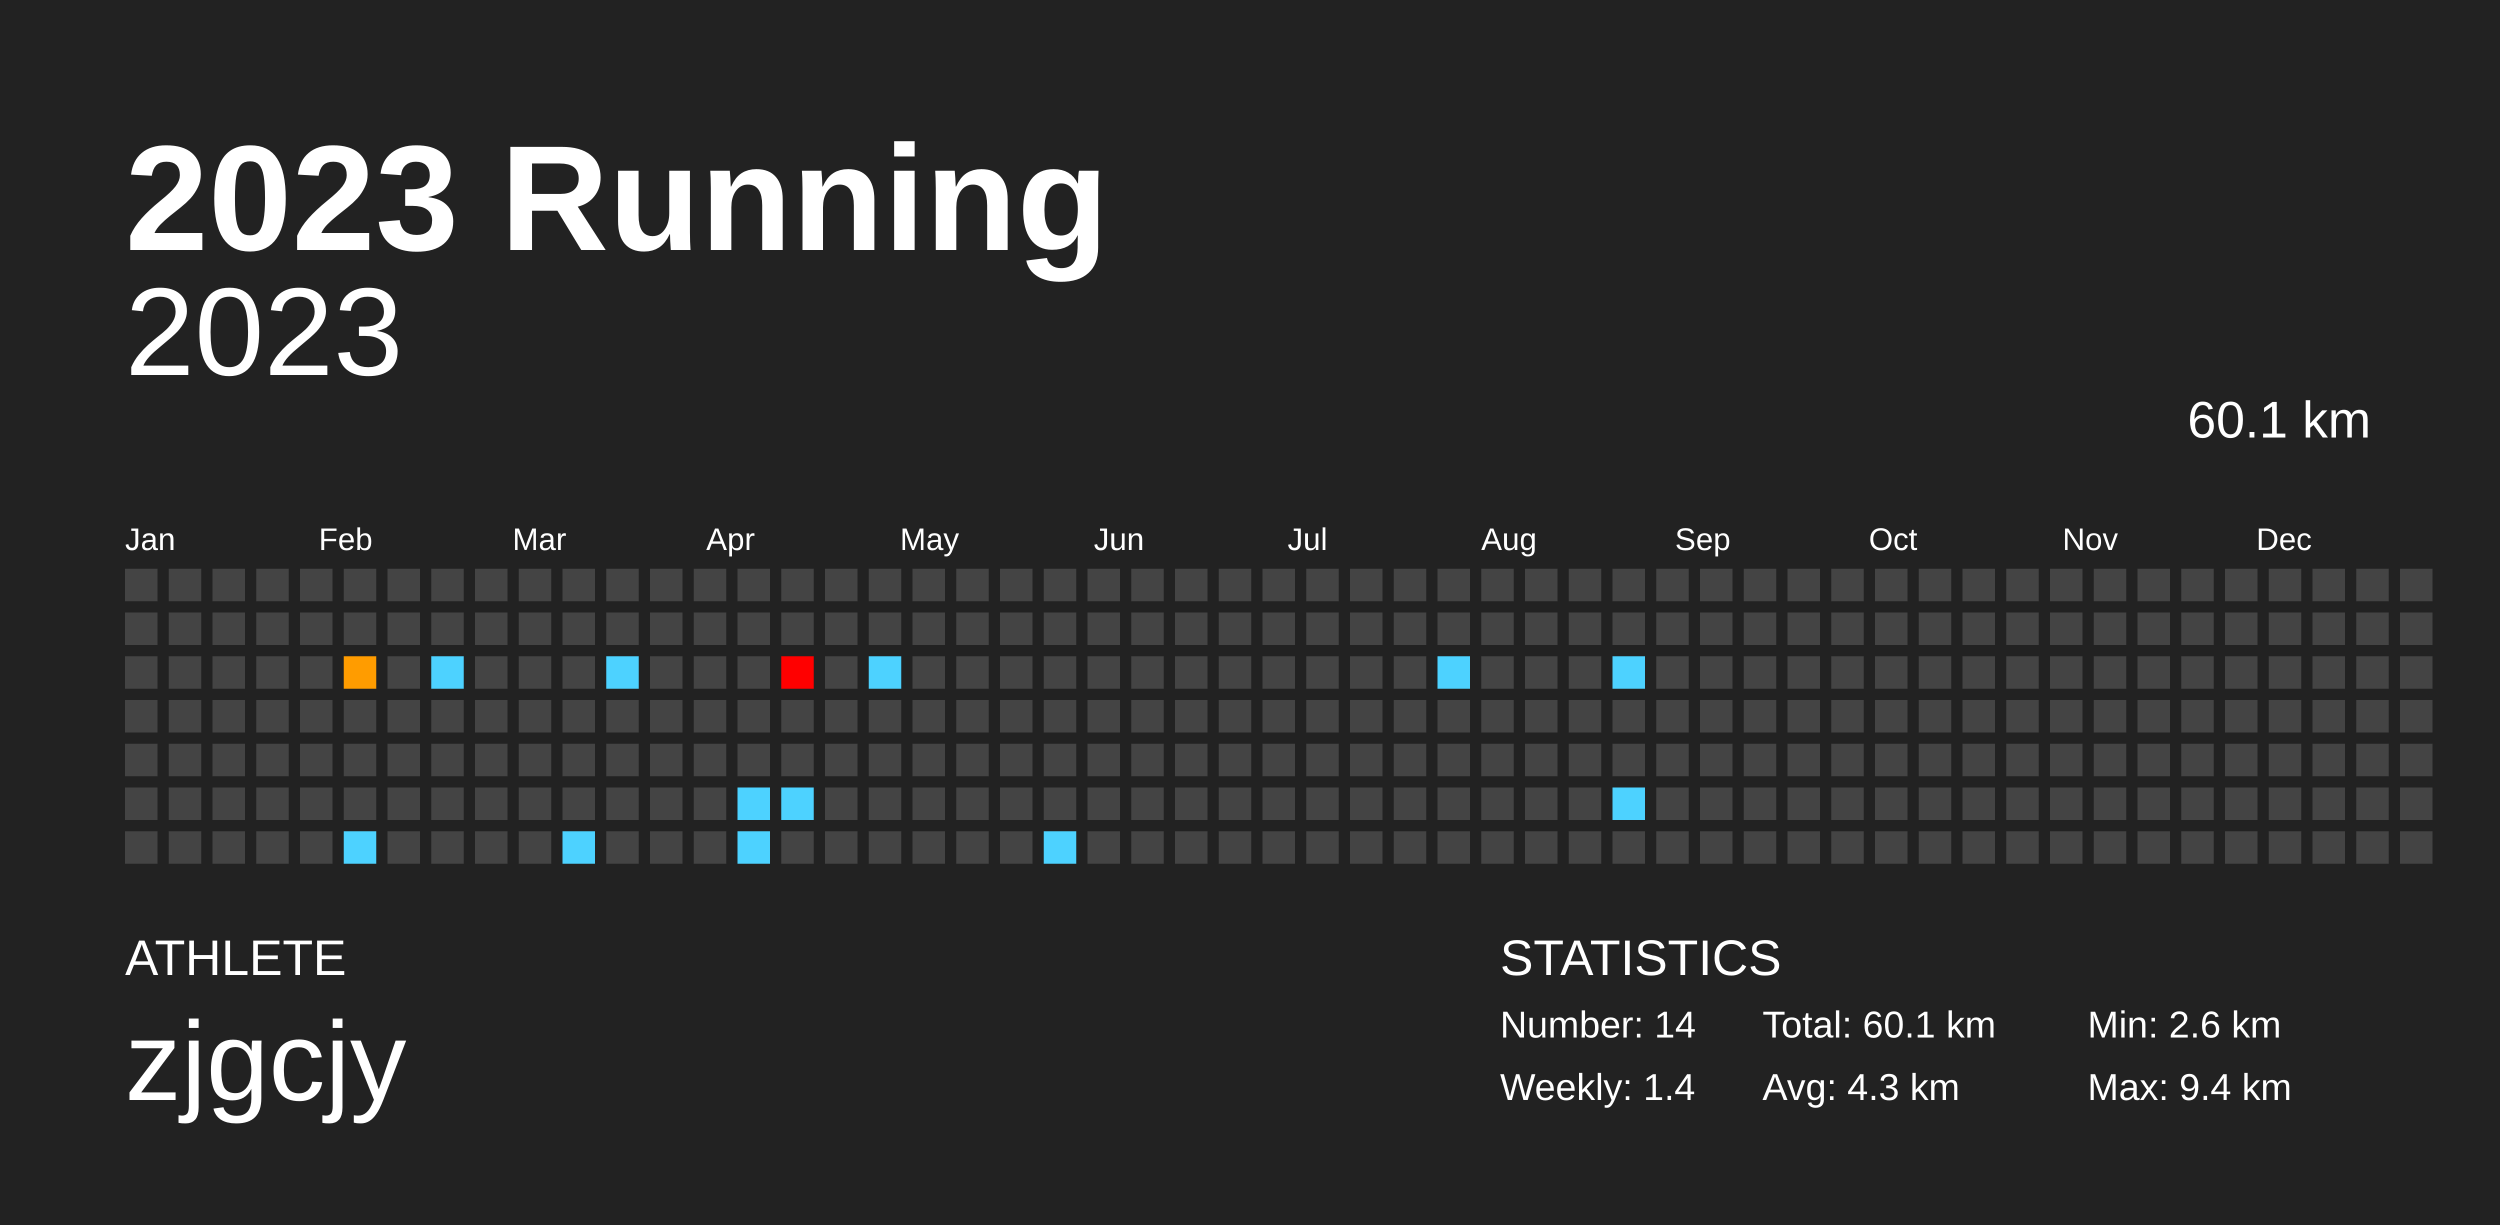
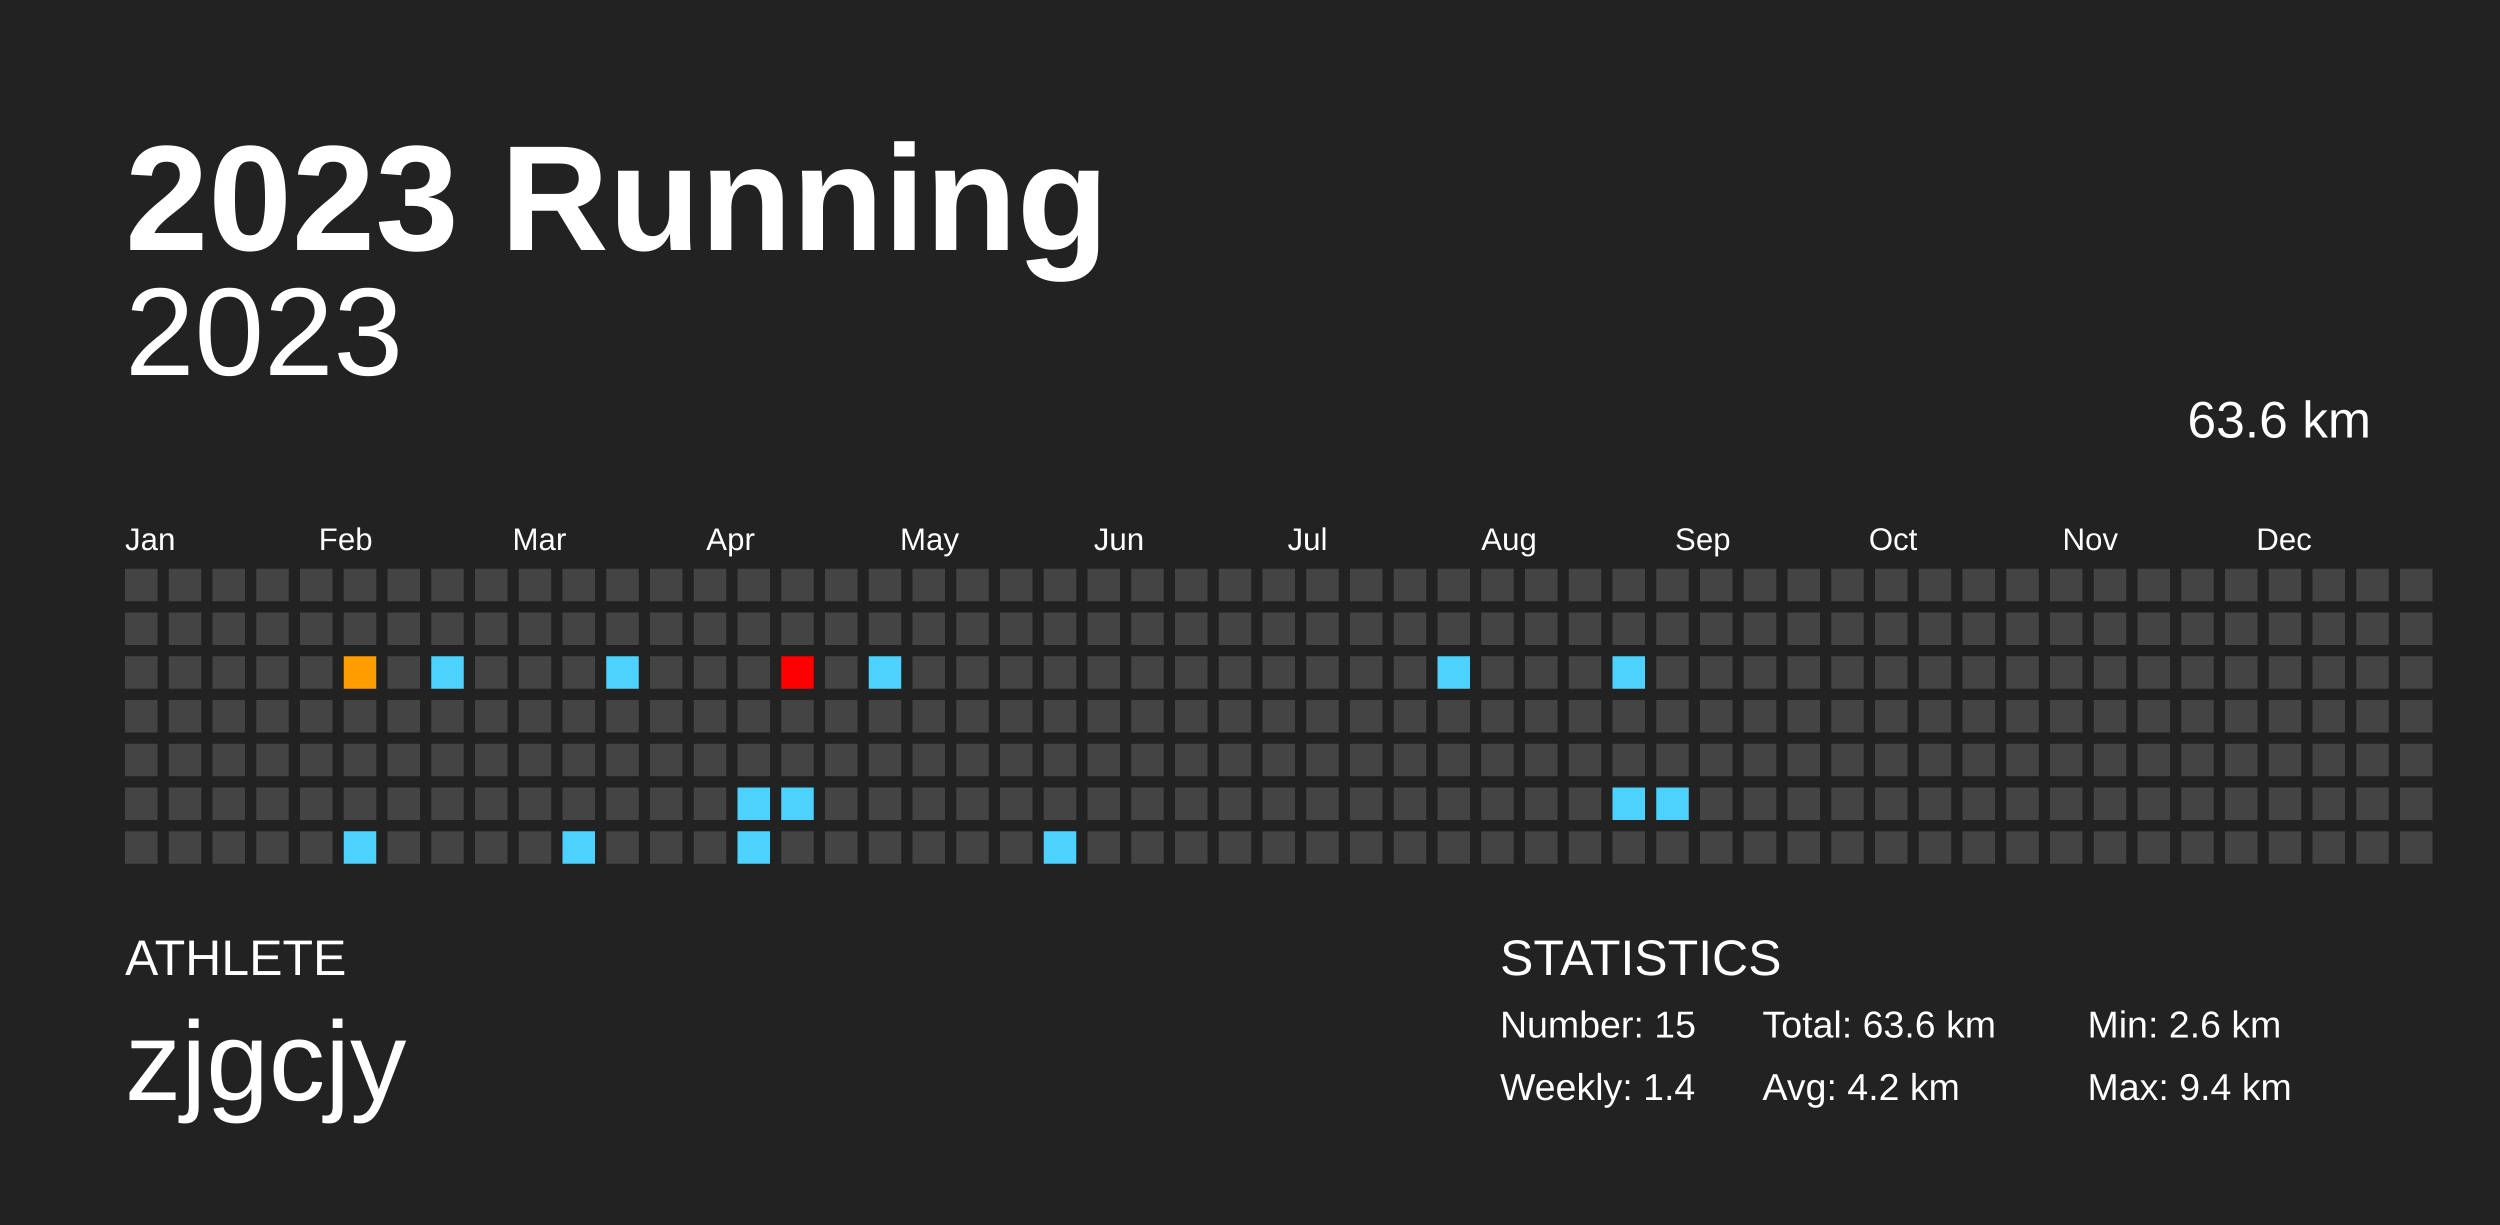
<svg xmlns="http://www.w3.org/2000/svg" baseProfile="full" height="98mm" version="1.1" viewBox="0,0,200,98" width="200mm">
  <defs />
  <rect fill="#222222" height="98" width="200" x="0" y="0" />
  <text fill="#FFFFFF" style="font-size:12px; font-family:Arial; font-weight:bold;" x="10" y="20">2023 Running</text>
  <text fill="#FFFFFF" style="font-size:4px; font-family:Arial" x="10" y="78">ATHLETE</text>
  <text fill="#FFFFFF" style="font-size:9px; font-family:Arial" x="10" y="88">zjgcjy</text>
  <text fill="#FFFFFF" style="font-size:4px; font-family:Arial" x="120" y="78">STATISTICS</text>
-   <text fill="#FFFFFF" style="font-size:3px; font-family:Arial" x="120" y="83">Number: 14</text>
+   <text fill="#FFFFFF" style="font-size:3px; font-family:Arial" x="120" y="83">Number: 15</text>
  <text fill="#FFFFFF" style="font-size:3px; font-family:Arial" x="120" y="88">Weekly: 1.4</text>
-   <text fill="#FFFFFF" style="font-size:3px; font-family:Arial" x="141" y="83">Total: 60.1 km</text>
-   <text fill="#FFFFFF" style="font-size:3px; font-family:Arial" x="141" y="88">Avg: 4.3 km</text>
+   <text fill="#FFFFFF" style="font-size:3px; font-family:Arial" x="141" y="83">Total: 63.6 km</text>
+   <text fill="#FFFFFF" style="font-size:3px; font-family:Arial" x="141" y="88">Avg: 4.2 km</text>
  <text fill="#FFFFFF" style="font-size:3px; font-family:Arial" x="167" y="83">Min: 2.6 km</text>
  <text fill="#FFFFFF" style="font-size:3px; font-family:Arial" x="167" y="88">Max: 9.4 km</text>
  <text alignment-baseline="hanging" fill="#FFFFFF" style="font-size:10.0px; font-family:Arial;" x="10" y="30">2023</text>
-   <text alignment-baseline="hanging" fill="#FFFFFF" style="font-size:4.125px; font-family:Arial;" x="175" y="35">60.1 km</text>
+   <text alignment-baseline="hanging" fill="#FFFFFF" style="font-size:4.125px; font-family:Arial;" x="175" y="35">63.6 km</text>
  <text fill="#FFFFFF" style="font-size:2.5px; font-family:Arial" x="10.0" y="44">Jan</text>
  <text fill="#FFFFFF" style="font-size:2.5px; font-family:Arial" x="25.5" y="44">Feb</text>
  <text fill="#FFFFFF" style="font-size:2.5px; font-family:Arial" x="41.0" y="44">Mar</text>
  <text fill="#FFFFFF" style="font-size:2.5px; font-family:Arial" x="56.5" y="44">Apr</text>
  <text fill="#FFFFFF" style="font-size:2.5px; font-family:Arial" x="72.0" y="44">May</text>
  <text fill="#FFFFFF" style="font-size:2.5px; font-family:Arial" x="87.5" y="44">Jun</text>
  <text fill="#FFFFFF" style="font-size:2.5px; font-family:Arial" x="103.0" y="44">Jul</text>
  <text fill="#FFFFFF" style="font-size:2.5px; font-family:Arial" x="118.5" y="44">Aug</text>
  <text fill="#FFFFFF" style="font-size:2.5px; font-family:Arial" x="134.0" y="44">Sep</text>
  <text fill="#FFFFFF" style="font-size:2.5px; font-family:Arial" x="149.5" y="44">Oct</text>
  <text fill="#FFFFFF" style="font-size:2.5px; font-family:Arial" x="165.0" y="44">Nov</text>
  <text fill="#FFFFFF" style="font-size:2.5px; font-family:Arial" x="180.5" y="44">Dec</text>
  <rect fill="#444444" height="2.6" width="2.6" x="10.0" y="45.5" />
  <rect fill="#444444" height="2.6" width="2.6" x="10.0" y="49.0" />
  <rect fill="#444444" height="2.6" width="2.6" x="10.0" y="52.5" />
  <rect fill="#444444" height="2.6" width="2.6" x="10.0" y="56.0" />
  <rect fill="#444444" height="2.6" width="2.6" x="10.0" y="59.5" />
  <rect fill="#444444" height="2.6" width="2.6" x="10.0" y="63.0" />
  <rect fill="#444444" height="2.6" width="2.6" x="10.0" y="66.5" />
  <rect fill="#444444" height="2.6" width="2.6" x="13.5" y="45.5" />
  <rect fill="#444444" height="2.6" width="2.6" x="13.5" y="49.0" />
  <rect fill="#444444" height="2.6" width="2.6" x="13.5" y="52.5" />
  <rect fill="#444444" height="2.6" width="2.6" x="13.5" y="56.0" />
  <rect fill="#444444" height="2.6" width="2.6" x="13.5" y="59.5" />
  <rect fill="#444444" height="2.6" width="2.6" x="13.5" y="63.0" />
  <rect fill="#444444" height="2.6" width="2.6" x="13.5" y="66.5" />
  <rect fill="#444444" height="2.6" width="2.6" x="17.0" y="45.5" />
  <rect fill="#444444" height="2.6" width="2.6" x="17.0" y="49.0" />
  <rect fill="#444444" height="2.6" width="2.6" x="17.0" y="52.5" />
  <rect fill="#444444" height="2.6" width="2.6" x="17.0" y="56.0" />
  <rect fill="#444444" height="2.6" width="2.6" x="17.0" y="59.5" />
  <rect fill="#444444" height="2.6" width="2.6" x="17.0" y="63.0" />
  <rect fill="#444444" height="2.6" width="2.6" x="17.0" y="66.5" />
  <rect fill="#444444" height="2.6" width="2.6" x="20.5" y="45.5" />
  <rect fill="#444444" height="2.6" width="2.6" x="20.5" y="49.0" />
  <rect fill="#444444" height="2.6" width="2.6" x="20.5" y="52.5" />
  <rect fill="#444444" height="2.6" width="2.6" x="20.5" y="56.0" />
  <rect fill="#444444" height="2.6" width="2.6" x="20.5" y="59.5" />
  <rect fill="#444444" height="2.6" width="2.6" x="20.5" y="63.0" />
  <rect fill="#444444" height="2.6" width="2.6" x="20.5" y="66.5" />
  <rect fill="#444444" height="2.6" width="2.6" x="24.0" y="45.5" />
  <rect fill="#444444" height="2.6" width="2.6" x="24.0" y="49.0" />
  <rect fill="#444444" height="2.6" width="2.6" x="24.0" y="52.5" />
  <rect fill="#444444" height="2.6" width="2.6" x="24.0" y="56.0" />
  <rect fill="#444444" height="2.6" width="2.6" x="24.0" y="59.5" />
  <rect fill="#444444" height="2.6" width="2.6" x="24.0" y="63.0" />
  <rect fill="#444444" height="2.6" width="2.6" x="24.0" y="66.5" />
  <rect fill="#444444" height="2.6" width="2.6" x="27.5" y="45.5" />
  <rect fill="#444444" height="2.6" width="2.6" x="27.5" y="49.0" />
  <rect fill="#ff9c00" height="2.6" width="2.6" x="27.5" y="52.5" />
  <rect fill="#444444" height="2.6" width="2.6" x="27.5" y="56.0" />
  <rect fill="#444444" height="2.6" width="2.6" x="27.5" y="59.5" />
  <rect fill="#444444" height="2.6" width="2.6" x="27.5" y="63.0" />
  <rect fill="#4dd2ff" height="2.6" width="2.6" x="27.5" y="66.5" />
  <rect fill="#444444" height="2.6" width="2.6" x="31.0" y="45.5" />
  <rect fill="#444444" height="2.6" width="2.6" x="31.0" y="49.0" />
  <rect fill="#444444" height="2.6" width="2.6" x="31.0" y="52.5" />
  <rect fill="#444444" height="2.6" width="2.6" x="31.0" y="56.0" />
  <rect fill="#444444" height="2.6" width="2.6" x="31.0" y="59.5" />
  <rect fill="#444444" height="2.6" width="2.6" x="31.0" y="63.0" />
  <rect fill="#444444" height="2.6" width="2.6" x="31.0" y="66.5" />
  <rect fill="#444444" height="2.6" width="2.6" x="34.5" y="45.5" />
  <rect fill="#444444" height="2.6" width="2.6" x="34.5" y="49.0" />
  <rect fill="#4dd2ff" height="2.6" width="2.6" x="34.5" y="52.5" />
  <rect fill="#444444" height="2.6" width="2.6" x="34.5" y="56.0" />
  <rect fill="#444444" height="2.6" width="2.6" x="34.5" y="59.5" />
  <rect fill="#444444" height="2.6" width="2.6" x="34.5" y="63.0" />
  <rect fill="#444444" height="2.6" width="2.6" x="34.5" y="66.5" />
  <rect fill="#444444" height="2.6" width="2.6" x="38.0" y="45.5" />
  <rect fill="#444444" height="2.6" width="2.6" x="38.0" y="49.0" />
  <rect fill="#444444" height="2.6" width="2.6" x="38.0" y="52.5" />
  <rect fill="#444444" height="2.6" width="2.6" x="38.0" y="56.0" />
  <rect fill="#444444" height="2.6" width="2.6" x="38.0" y="59.5" />
  <rect fill="#444444" height="2.6" width="2.6" x="38.0" y="63.0" />
  <rect fill="#444444" height="2.6" width="2.6" x="38.0" y="66.5" />
  <rect fill="#444444" height="2.6" width="2.6" x="41.5" y="45.5" />
  <rect fill="#444444" height="2.6" width="2.6" x="41.5" y="49.0" />
  <rect fill="#444444" height="2.6" width="2.6" x="41.5" y="52.5" />
  <rect fill="#444444" height="2.6" width="2.6" x="41.5" y="56.0" />
  <rect fill="#444444" height="2.6" width="2.6" x="41.5" y="59.5" />
  <rect fill="#444444" height="2.6" width="2.6" x="41.5" y="63.0" />
  <rect fill="#444444" height="2.6" width="2.6" x="41.5" y="66.5" />
  <rect fill="#444444" height="2.6" width="2.6" x="45.0" y="45.5" />
  <rect fill="#444444" height="2.6" width="2.6" x="45.0" y="49.0" />
  <rect fill="#444444" height="2.6" width="2.6" x="45.0" y="52.5" />
  <rect fill="#444444" height="2.6" width="2.6" x="45.0" y="56.0" />
  <rect fill="#444444" height="2.6" width="2.6" x="45.0" y="59.5" />
  <rect fill="#444444" height="2.6" width="2.6" x="45.0" y="63.0" />
  <rect fill="#4dd2ff" height="2.6" width="2.6" x="45.0" y="66.5" />
  <rect fill="#444444" height="2.6" width="2.6" x="48.5" y="45.5" />
  <rect fill="#444444" height="2.6" width="2.6" x="48.5" y="49.0" />
  <rect fill="#4dd2ff" height="2.6" width="2.6" x="48.5" y="52.5" />
  <rect fill="#444444" height="2.6" width="2.6" x="48.5" y="56.0" />
  <rect fill="#444444" height="2.6" width="2.6" x="48.5" y="59.5" />
  <rect fill="#444444" height="2.6" width="2.6" x="48.5" y="63.0" />
  <rect fill="#444444" height="2.6" width="2.6" x="48.5" y="66.5" />
  <rect fill="#444444" height="2.6" width="2.6" x="52.0" y="45.5" />
  <rect fill="#444444" height="2.6" width="2.6" x="52.0" y="49.0" />
  <rect fill="#444444" height="2.6" width="2.6" x="52.0" y="52.5" />
  <rect fill="#444444" height="2.6" width="2.6" x="52.0" y="56.0" />
  <rect fill="#444444" height="2.6" width="2.6" x="52.0" y="59.5" />
  <rect fill="#444444" height="2.6" width="2.6" x="52.0" y="63.0" />
  <rect fill="#444444" height="2.6" width="2.6" x="52.0" y="66.5" />
  <rect fill="#444444" height="2.6" width="2.6" x="55.5" y="45.5" />
  <rect fill="#444444" height="2.6" width="2.6" x="55.5" y="49.0" />
  <rect fill="#444444" height="2.6" width="2.6" x="55.5" y="52.5" />
  <rect fill="#444444" height="2.6" width="2.6" x="55.5" y="56.0" />
  <rect fill="#444444" height="2.6" width="2.6" x="55.5" y="59.5" />
  <rect fill="#444444" height="2.6" width="2.6" x="55.5" y="63.0" />
  <rect fill="#444444" height="2.6" width="2.6" x="55.5" y="66.5" />
  <rect fill="#444444" height="2.6" width="2.6" x="59.0" y="45.5" />
  <rect fill="#444444" height="2.6" width="2.6" x="59.0" y="49.0" />
  <rect fill="#444444" height="2.6" width="2.6" x="59.0" y="52.5" />
  <rect fill="#444444" height="2.6" width="2.6" x="59.0" y="56.0" />
  <rect fill="#444444" height="2.6" width="2.6" x="59.0" y="59.5" />
  <rect fill="#4dd2ff" height="2.6" width="2.6" x="59.0" y="63.0" />
  <rect fill="#4dd2ff" height="2.6" width="2.6" x="59.0" y="66.5" />
  <rect fill="#444444" height="2.6" width="2.6" x="62.5" y="45.5" />
  <rect fill="#444444" height="2.6" width="2.6" x="62.5" y="49.0" />
  <rect fill="#ff0000" height="2.6" width="2.6" x="62.5" y="52.5" />
  <rect fill="#444444" height="2.6" width="2.6" x="62.5" y="56.0" />
  <rect fill="#444444" height="2.6" width="2.6" x="62.5" y="59.5" />
  <rect fill="#4dd2ff" height="2.6" width="2.6" x="62.5" y="63.0" />
  <rect fill="#444444" height="2.6" width="2.6" x="62.5" y="66.5" />
  <rect fill="#444444" height="2.6" width="2.6" x="66.0" y="45.5" />
  <rect fill="#444444" height="2.6" width="2.6" x="66.0" y="49.0" />
  <rect fill="#444444" height="2.6" width="2.6" x="66.0" y="52.5" />
  <rect fill="#444444" height="2.6" width="2.6" x="66.0" y="56.0" />
  <rect fill="#444444" height="2.6" width="2.6" x="66.0" y="59.5" />
  <rect fill="#444444" height="2.6" width="2.6" x="66.0" y="63.0" />
  <rect fill="#444444" height="2.6" width="2.6" x="66.0" y="66.5" />
  <rect fill="#444444" height="2.6" width="2.6" x="69.5" y="45.5" />
  <rect fill="#444444" height="2.6" width="2.6" x="69.5" y="49.0" />
  <rect fill="#4dd2ff" height="2.6" width="2.6" x="69.5" y="52.5" />
  <rect fill="#444444" height="2.6" width="2.6" x="69.5" y="56.0" />
  <rect fill="#444444" height="2.6" width="2.6" x="69.5" y="59.5" />
  <rect fill="#444444" height="2.6" width="2.6" x="69.5" y="63.0" />
  <rect fill="#444444" height="2.6" width="2.6" x="69.5" y="66.5" />
  <rect fill="#444444" height="2.6" width="2.6" x="73.0" y="45.5" />
  <rect fill="#444444" height="2.6" width="2.6" x="73.0" y="49.0" />
  <rect fill="#444444" height="2.6" width="2.6" x="73.0" y="52.5" />
  <rect fill="#444444" height="2.6" width="2.6" x="73.0" y="56.0" />
  <rect fill="#444444" height="2.6" width="2.6" x="73.0" y="59.5" />
  <rect fill="#444444" height="2.6" width="2.6" x="73.0" y="63.0" />
  <rect fill="#444444" height="2.6" width="2.6" x="73.0" y="66.5" />
  <rect fill="#444444" height="2.6" width="2.6" x="76.5" y="45.5" />
  <rect fill="#444444" height="2.6" width="2.6" x="76.5" y="49.0" />
  <rect fill="#444444" height="2.6" width="2.6" x="76.5" y="52.5" />
  <rect fill="#444444" height="2.6" width="2.6" x="76.5" y="56.0" />
  <rect fill="#444444" height="2.6" width="2.6" x="76.5" y="59.5" />
  <rect fill="#444444" height="2.6" width="2.6" x="76.5" y="63.0" />
  <rect fill="#444444" height="2.6" width="2.6" x="76.5" y="66.5" />
  <rect fill="#444444" height="2.6" width="2.6" x="80.0" y="45.5" />
  <rect fill="#444444" height="2.6" width="2.6" x="80.0" y="49.0" />
  <rect fill="#444444" height="2.6" width="2.6" x="80.0" y="52.5" />
  <rect fill="#444444" height="2.6" width="2.6" x="80.0" y="56.0" />
  <rect fill="#444444" height="2.6" width="2.6" x="80.0" y="59.5" />
  <rect fill="#444444" height="2.6" width="2.6" x="80.0" y="63.0" />
  <rect fill="#444444" height="2.6" width="2.6" x="80.0" y="66.5" />
  <rect fill="#444444" height="2.6" width="2.6" x="83.5" y="45.5" />
  <rect fill="#444444" height="2.6" width="2.6" x="83.5" y="49.0" />
  <rect fill="#444444" height="2.6" width="2.6" x="83.5" y="52.5" />
  <rect fill="#444444" height="2.6" width="2.6" x="83.5" y="56.0" />
  <rect fill="#444444" height="2.6" width="2.6" x="83.5" y="59.5" />
  <rect fill="#444444" height="2.6" width="2.6" x="83.5" y="63.0" />
  <rect fill="#4dd2ff" height="2.6" width="2.6" x="83.5" y="66.5" />
  <rect fill="#444444" height="2.6" width="2.6" x="87.0" y="45.5" />
  <rect fill="#444444" height="2.6" width="2.6" x="87.0" y="49.0" />
  <rect fill="#444444" height="2.6" width="2.6" x="87.0" y="52.5" />
  <rect fill="#444444" height="2.6" width="2.6" x="87.0" y="56.0" />
  <rect fill="#444444" height="2.6" width="2.6" x="87.0" y="59.5" />
  <rect fill="#444444" height="2.6" width="2.6" x="87.0" y="63.0" />
  <rect fill="#444444" height="2.6" width="2.6" x="87.0" y="66.5" />
  <rect fill="#444444" height="2.6" width="2.6" x="90.5" y="45.5" />
  <rect fill="#444444" height="2.6" width="2.6" x="90.5" y="49.0" />
  <rect fill="#444444" height="2.6" width="2.6" x="90.5" y="52.5" />
  <rect fill="#444444" height="2.6" width="2.6" x="90.5" y="56.0" />
  <rect fill="#444444" height="2.6" width="2.6" x="90.5" y="59.5" />
  <rect fill="#444444" height="2.6" width="2.6" x="90.5" y="63.0" />
  <rect fill="#444444" height="2.6" width="2.6" x="90.5" y="66.5" />
  <rect fill="#444444" height="2.6" width="2.6" x="94.0" y="45.5" />
  <rect fill="#444444" height="2.6" width="2.6" x="94.0" y="49.0" />
  <rect fill="#444444" height="2.6" width="2.6" x="94.0" y="52.5" />
  <rect fill="#444444" height="2.6" width="2.6" x="94.0" y="56.0" />
  <rect fill="#444444" height="2.6" width="2.6" x="94.0" y="59.5" />
  <rect fill="#444444" height="2.6" width="2.6" x="94.0" y="63.0" />
  <rect fill="#444444" height="2.6" width="2.6" x="94.0" y="66.5" />
  <rect fill="#444444" height="2.6" width="2.6" x="97.5" y="45.5" />
  <rect fill="#444444" height="2.6" width="2.6" x="97.5" y="49.0" />
  <rect fill="#444444" height="2.6" width="2.6" x="97.5" y="52.5" />
  <rect fill="#444444" height="2.6" width="2.6" x="97.5" y="56.0" />
  <rect fill="#444444" height="2.6" width="2.6" x="97.5" y="59.5" />
  <rect fill="#444444" height="2.6" width="2.6" x="97.5" y="63.0" />
  <rect fill="#444444" height="2.6" width="2.6" x="97.5" y="66.5" />
  <rect fill="#444444" height="2.6" width="2.6" x="101.0" y="45.5" />
  <rect fill="#444444" height="2.6" width="2.6" x="101.0" y="49.0" />
  <rect fill="#444444" height="2.6" width="2.6" x="101.0" y="52.5" />
  <rect fill="#444444" height="2.6" width="2.6" x="101.0" y="56.0" />
  <rect fill="#444444" height="2.6" width="2.6" x="101.0" y="59.5" />
  <rect fill="#444444" height="2.6" width="2.6" x="101.0" y="63.0" />
  <rect fill="#444444" height="2.6" width="2.6" x="101.0" y="66.5" />
  <rect fill="#444444" height="2.6" width="2.6" x="104.5" y="45.5" />
  <rect fill="#444444" height="2.6" width="2.6" x="104.5" y="49.0" />
  <rect fill="#444444" height="2.6" width="2.6" x="104.5" y="52.5" />
  <rect fill="#444444" height="2.6" width="2.6" x="104.5" y="56.0" />
  <rect fill="#444444" height="2.6" width="2.6" x="104.5" y="59.5" />
  <rect fill="#444444" height="2.6" width="2.6" x="104.5" y="63.0" />
  <rect fill="#444444" height="2.6" width="2.6" x="104.5" y="66.5" />
  <rect fill="#444444" height="2.6" width="2.6" x="108.0" y="45.5" />
  <rect fill="#444444" height="2.6" width="2.6" x="108.0" y="49.0" />
  <rect fill="#444444" height="2.6" width="2.6" x="108.0" y="52.5" />
  <rect fill="#444444" height="2.6" width="2.6" x="108.0" y="56.0" />
  <rect fill="#444444" height="2.6" width="2.6" x="108.0" y="59.5" />
  <rect fill="#444444" height="2.6" width="2.6" x="108.0" y="63.0" />
  <rect fill="#444444" height="2.6" width="2.6" x="108.0" y="66.5" />
  <rect fill="#444444" height="2.6" width="2.6" x="111.5" y="45.5" />
  <rect fill="#444444" height="2.6" width="2.6" x="111.5" y="49.0" />
  <rect fill="#444444" height="2.6" width="2.6" x="111.5" y="52.5" />
  <rect fill="#444444" height="2.6" width="2.6" x="111.5" y="56.0" />
  <rect fill="#444444" height="2.6" width="2.6" x="111.5" y="59.5" />
  <rect fill="#444444" height="2.6" width="2.6" x="111.5" y="63.0" />
  <rect fill="#444444" height="2.6" width="2.6" x="111.5" y="66.5" />
  <rect fill="#444444" height="2.6" width="2.6" x="115.0" y="45.5" />
  <rect fill="#444444" height="2.6" width="2.6" x="115.0" y="49.0" />
  <rect fill="#4dd2ff" height="2.6" width="2.6" x="115.0" y="52.5" />
  <rect fill="#444444" height="2.6" width="2.6" x="115.0" y="56.0" />
  <rect fill="#444444" height="2.6" width="2.6" x="115.0" y="59.5" />
  <rect fill="#444444" height="2.6" width="2.6" x="115.0" y="63.0" />
  <rect fill="#444444" height="2.6" width="2.6" x="115.0" y="66.5" />
  <rect fill="#444444" height="2.6" width="2.6" x="118.5" y="45.5" />
  <rect fill="#444444" height="2.6" width="2.6" x="118.5" y="49.0" />
  <rect fill="#444444" height="2.6" width="2.6" x="118.5" y="52.5" />
  <rect fill="#444444" height="2.6" width="2.6" x="118.5" y="56.0" />
  <rect fill="#444444" height="2.6" width="2.6" x="118.5" y="59.5" />
  <rect fill="#444444" height="2.6" width="2.6" x="118.5" y="63.0" />
  <rect fill="#444444" height="2.6" width="2.6" x="118.5" y="66.5" />
  <rect fill="#444444" height="2.6" width="2.6" x="122.0" y="45.5" />
  <rect fill="#444444" height="2.6" width="2.6" x="122.0" y="49.0" />
  <rect fill="#444444" height="2.6" width="2.6" x="122.0" y="52.5" />
  <rect fill="#444444" height="2.6" width="2.6" x="122.0" y="56.0" />
  <rect fill="#444444" height="2.6" width="2.6" x="122.0" y="59.5" />
  <rect fill="#444444" height="2.6" width="2.6" x="122.0" y="63.0" />
  <rect fill="#444444" height="2.6" width="2.6" x="122.0" y="66.5" />
  <rect fill="#444444" height="2.6" width="2.6" x="125.5" y="45.5" />
  <rect fill="#444444" height="2.6" width="2.6" x="125.5" y="49.0" />
  <rect fill="#444444" height="2.6" width="2.6" x="125.5" y="52.5" />
  <rect fill="#444444" height="2.6" width="2.6" x="125.5" y="56.0" />
  <rect fill="#444444" height="2.6" width="2.6" x="125.5" y="59.5" />
  <rect fill="#444444" height="2.6" width="2.6" x="125.5" y="63.0" />
  <rect fill="#444444" height="2.6" width="2.6" x="125.5" y="66.5" />
  <rect fill="#444444" height="2.6" width="2.6" x="129.0" y="45.5" />
  <rect fill="#444444" height="2.6" width="2.6" x="129.0" y="49.0" />
  <rect fill="#4dd2ff" height="2.6" width="2.6" x="129.0" y="52.5" />
  <rect fill="#444444" height="2.6" width="2.6" x="129.0" y="56.0" />
  <rect fill="#444444" height="2.6" width="2.6" x="129.0" y="59.5" />
  <rect fill="#4dd2ff" height="2.6" width="2.6" x="129.0" y="63.0" />
  <rect fill="#444444" height="2.6" width="2.6" x="129.0" y="66.5" />
  <rect fill="#444444" height="2.6" width="2.6" x="132.5" y="45.5" />
  <rect fill="#444444" height="2.6" width="2.6" x="132.5" y="49.0" />
  <rect fill="#444444" height="2.6" width="2.6" x="132.5" y="52.5" />
  <rect fill="#444444" height="2.6" width="2.6" x="132.5" y="56.0" />
  <rect fill="#444444" height="2.6" width="2.6" x="132.5" y="59.5" />
-   <rect fill="#444444" height="2.6" width="2.6" x="132.5" y="63.0" />
+   <rect fill="#4dd2ff" height="2.6" width="2.6" x="132.5" y="63.0" />
  <rect fill="#444444" height="2.6" width="2.6" x="132.5" y="66.5" />
  <rect fill="#444444" height="2.6" width="2.6" x="136.0" y="45.5" />
  <rect fill="#444444" height="2.6" width="2.6" x="136.0" y="49.0" />
  <rect fill="#444444" height="2.6" width="2.6" x="136.0" y="52.5" />
  <rect fill="#444444" height="2.6" width="2.6" x="136.0" y="56.0" />
  <rect fill="#444444" height="2.6" width="2.6" x="136.0" y="59.5" />
  <rect fill="#444444" height="2.6" width="2.6" x="136.0" y="63.0" />
  <rect fill="#444444" height="2.6" width="2.6" x="136.0" y="66.5" />
  <rect fill="#444444" height="2.6" width="2.6" x="139.5" y="45.5" />
  <rect fill="#444444" height="2.6" width="2.6" x="139.5" y="49.0" />
  <rect fill="#444444" height="2.6" width="2.6" x="139.5" y="52.5" />
  <rect fill="#444444" height="2.6" width="2.6" x="139.5" y="56.0" />
  <rect fill="#444444" height="2.6" width="2.6" x="139.5" y="59.5" />
  <rect fill="#444444" height="2.6" width="2.6" x="139.5" y="63.0" />
  <rect fill="#444444" height="2.6" width="2.6" x="139.5" y="66.5" />
  <rect fill="#444444" height="2.6" width="2.6" x="143.0" y="45.5" />
  <rect fill="#444444" height="2.6" width="2.6" x="143.0" y="49.0" />
  <rect fill="#444444" height="2.6" width="2.6" x="143.0" y="52.5" />
  <rect fill="#444444" height="2.6" width="2.6" x="143.0" y="56.0" />
  <rect fill="#444444" height="2.6" width="2.6" x="143.0" y="59.5" />
  <rect fill="#444444" height="2.6" width="2.6" x="143.0" y="63.0" />
  <rect fill="#444444" height="2.6" width="2.6" x="143.0" y="66.5" />
  <rect fill="#444444" height="2.6" width="2.6" x="146.5" y="45.5" />
  <rect fill="#444444" height="2.6" width="2.6" x="146.5" y="49.0" />
  <rect fill="#444444" height="2.6" width="2.6" x="146.5" y="52.5" />
  <rect fill="#444444" height="2.6" width="2.6" x="146.5" y="56.0" />
  <rect fill="#444444" height="2.6" width="2.6" x="146.5" y="59.5" />
  <rect fill="#444444" height="2.6" width="2.6" x="146.5" y="63.0" />
  <rect fill="#444444" height="2.6" width="2.6" x="146.5" y="66.5" />
  <rect fill="#444444" height="2.6" width="2.6" x="150.0" y="45.5" />
  <rect fill="#444444" height="2.6" width="2.6" x="150.0" y="49.0" />
  <rect fill="#444444" height="2.6" width="2.6" x="150.0" y="52.5" />
  <rect fill="#444444" height="2.6" width="2.6" x="150.0" y="56.0" />
  <rect fill="#444444" height="2.6" width="2.6" x="150.0" y="59.5" />
  <rect fill="#444444" height="2.6" width="2.6" x="150.0" y="63.0" />
  <rect fill="#444444" height="2.6" width="2.6" x="150.0" y="66.5" />
  <rect fill="#444444" height="2.6" width="2.6" x="153.5" y="45.5" />
  <rect fill="#444444" height="2.6" width="2.6" x="153.5" y="49.0" />
  <rect fill="#444444" height="2.6" width="2.6" x="153.5" y="52.5" />
  <rect fill="#444444" height="2.6" width="2.6" x="153.5" y="56.0" />
  <rect fill="#444444" height="2.6" width="2.6" x="153.5" y="59.5" />
  <rect fill="#444444" height="2.6" width="2.6" x="153.5" y="63.0" />
  <rect fill="#444444" height="2.6" width="2.6" x="153.5" y="66.5" />
  <rect fill="#444444" height="2.6" width="2.6" x="157.0" y="45.5" />
  <rect fill="#444444" height="2.6" width="2.6" x="157.0" y="49.0" />
  <rect fill="#444444" height="2.6" width="2.6" x="157.0" y="52.5" />
  <rect fill="#444444" height="2.6" width="2.6" x="157.0" y="56.0" />
  <rect fill="#444444" height="2.6" width="2.6" x="157.0" y="59.5" />
  <rect fill="#444444" height="2.6" width="2.6" x="157.0" y="63.0" />
  <rect fill="#444444" height="2.6" width="2.6" x="157.0" y="66.5" />
  <rect fill="#444444" height="2.6" width="2.6" x="160.5" y="45.5" />
  <rect fill="#444444" height="2.6" width="2.6" x="160.5" y="49.0" />
  <rect fill="#444444" height="2.6" width="2.6" x="160.5" y="52.5" />
  <rect fill="#444444" height="2.6" width="2.6" x="160.5" y="56.0" />
  <rect fill="#444444" height="2.6" width="2.6" x="160.5" y="59.5" />
  <rect fill="#444444" height="2.6" width="2.6" x="160.5" y="63.0" />
  <rect fill="#444444" height="2.6" width="2.6" x="160.5" y="66.5" />
  <rect fill="#444444" height="2.6" width="2.6" x="164.0" y="45.5" />
  <rect fill="#444444" height="2.6" width="2.6" x="164.0" y="49.0" />
  <rect fill="#444444" height="2.6" width="2.6" x="164.0" y="52.5" />
  <rect fill="#444444" height="2.6" width="2.6" x="164.0" y="56.0" />
  <rect fill="#444444" height="2.6" width="2.6" x="164.0" y="59.5" />
  <rect fill="#444444" height="2.6" width="2.6" x="164.0" y="63.0" />
  <rect fill="#444444" height="2.6" width="2.6" x="164.0" y="66.5" />
  <rect fill="#444444" height="2.6" width="2.6" x="167.5" y="45.5" />
  <rect fill="#444444" height="2.6" width="2.6" x="167.5" y="49.0" />
  <rect fill="#444444" height="2.6" width="2.6" x="167.5" y="52.5" />
  <rect fill="#444444" height="2.6" width="2.6" x="167.5" y="56.0" />
  <rect fill="#444444" height="2.6" width="2.6" x="167.5" y="59.5" />
  <rect fill="#444444" height="2.6" width="2.6" x="167.5" y="63.0" />
  <rect fill="#444444" height="2.6" width="2.6" x="167.5" y="66.5" />
  <rect fill="#444444" height="2.6" width="2.6" x="171.0" y="45.5" />
  <rect fill="#444444" height="2.6" width="2.6" x="171.0" y="49.0" />
  <rect fill="#444444" height="2.6" width="2.6" x="171.0" y="52.5" />
  <rect fill="#444444" height="2.6" width="2.6" x="171.0" y="56.0" />
  <rect fill="#444444" height="2.6" width="2.6" x="171.0" y="59.5" />
  <rect fill="#444444" height="2.6" width="2.6" x="171.0" y="63.0" />
  <rect fill="#444444" height="2.6" width="2.6" x="171.0" y="66.5" />
  <rect fill="#444444" height="2.6" width="2.6" x="174.5" y="45.5" />
  <rect fill="#444444" height="2.6" width="2.6" x="174.5" y="49.0" />
  <rect fill="#444444" height="2.6" width="2.6" x="174.5" y="52.5" />
  <rect fill="#444444" height="2.6" width="2.6" x="174.5" y="56.0" />
  <rect fill="#444444" height="2.6" width="2.6" x="174.5" y="59.5" />
  <rect fill="#444444" height="2.6" width="2.6" x="174.5" y="63.0" />
  <rect fill="#444444" height="2.6" width="2.6" x="174.5" y="66.5" />
  <rect fill="#444444" height="2.6" width="2.6" x="178.0" y="45.5" />
  <rect fill="#444444" height="2.6" width="2.6" x="178.0" y="49.0" />
  <rect fill="#444444" height="2.6" width="2.6" x="178.0" y="52.5" />
  <rect fill="#444444" height="2.6" width="2.6" x="178.0" y="56.0" />
  <rect fill="#444444" height="2.6" width="2.6" x="178.0" y="59.5" />
  <rect fill="#444444" height="2.6" width="2.6" x="178.0" y="63.0" />
  <rect fill="#444444" height="2.6" width="2.6" x="178.0" y="66.5" />
  <rect fill="#444444" height="2.6" width="2.6" x="181.5" y="45.5" />
  <rect fill="#444444" height="2.6" width="2.6" x="181.5" y="49.0" />
  <rect fill="#444444" height="2.6" width="2.6" x="181.5" y="52.5" />
  <rect fill="#444444" height="2.6" width="2.6" x="181.5" y="56.0" />
  <rect fill="#444444" height="2.6" width="2.6" x="181.5" y="59.5" />
  <rect fill="#444444" height="2.6" width="2.6" x="181.5" y="63.0" />
  <rect fill="#444444" height="2.6" width="2.6" x="181.5" y="66.5" />
  <rect fill="#444444" height="2.6" width="2.6" x="185.0" y="45.5" />
  <rect fill="#444444" height="2.6" width="2.6" x="185.0" y="49.0" />
  <rect fill="#444444" height="2.6" width="2.6" x="185.0" y="52.5" />
  <rect fill="#444444" height="2.6" width="2.6" x="185.0" y="56.0" />
  <rect fill="#444444" height="2.6" width="2.6" x="185.0" y="59.5" />
  <rect fill="#444444" height="2.6" width="2.6" x="185.0" y="63.0" />
  <rect fill="#444444" height="2.6" width="2.6" x="185.0" y="66.5" />
  <rect fill="#444444" height="2.6" width="2.6" x="188.5" y="45.5" />
  <rect fill="#444444" height="2.6" width="2.6" x="188.5" y="49.0" />
  <rect fill="#444444" height="2.6" width="2.6" x="188.5" y="52.5" />
  <rect fill="#444444" height="2.6" width="2.6" x="188.5" y="56.0" />
  <rect fill="#444444" height="2.6" width="2.6" x="188.5" y="59.5" />
  <rect fill="#444444" height="2.6" width="2.6" x="188.5" y="63.0" />
  <rect fill="#444444" height="2.6" width="2.6" x="188.5" y="66.5" />
  <rect fill="#444444" height="2.6" width="2.6" x="192.0" y="45.5" />
  <rect fill="#444444" height="2.6" width="2.6" x="192.0" y="49.0" />
  <rect fill="#444444" height="2.6" width="2.6" x="192.0" y="52.5" />
  <rect fill="#444444" height="2.6" width="2.6" x="192.0" y="56.0" />
  <rect fill="#444444" height="2.6" width="2.6" x="192.0" y="59.5" />
  <rect fill="#444444" height="2.6" width="2.6" x="192.0" y="63.0" />
  <rect fill="#444444" height="2.6" width="2.6" x="192.0" y="66.5" />
</svg>
